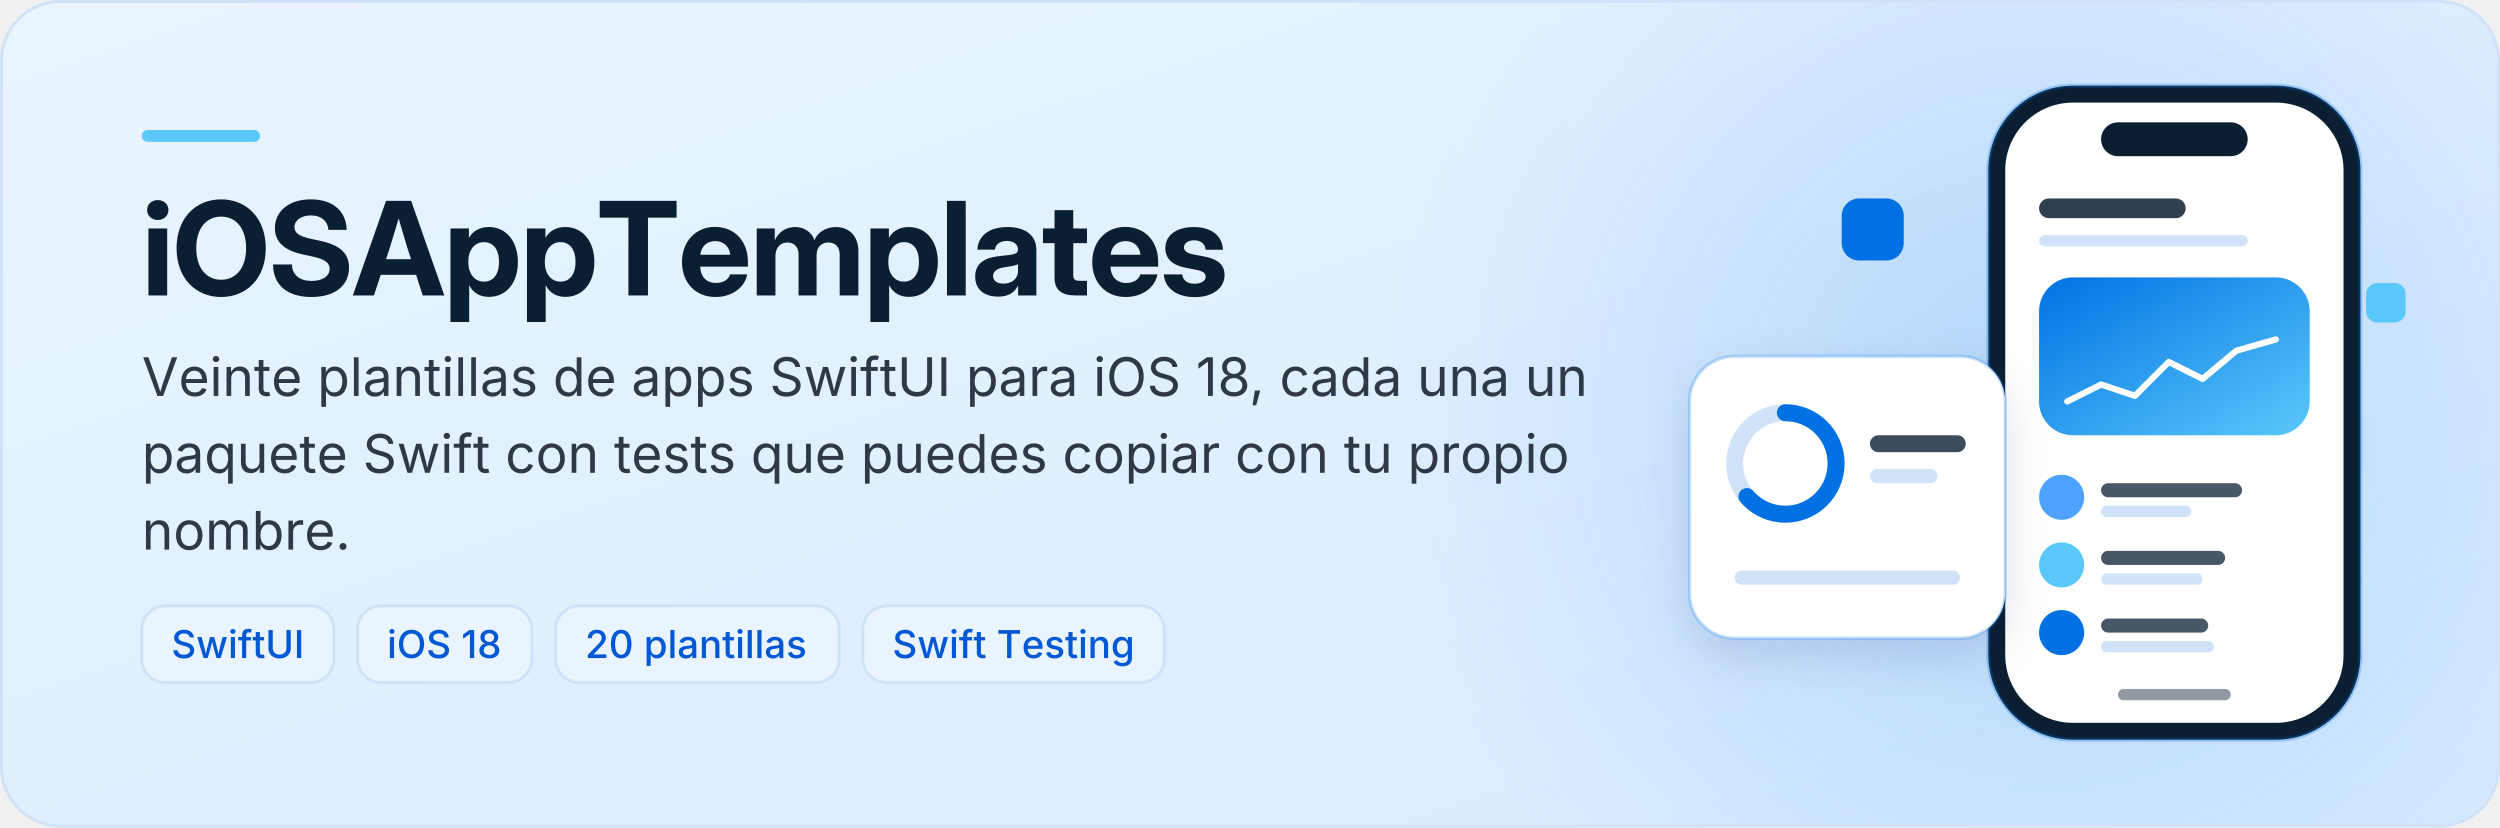
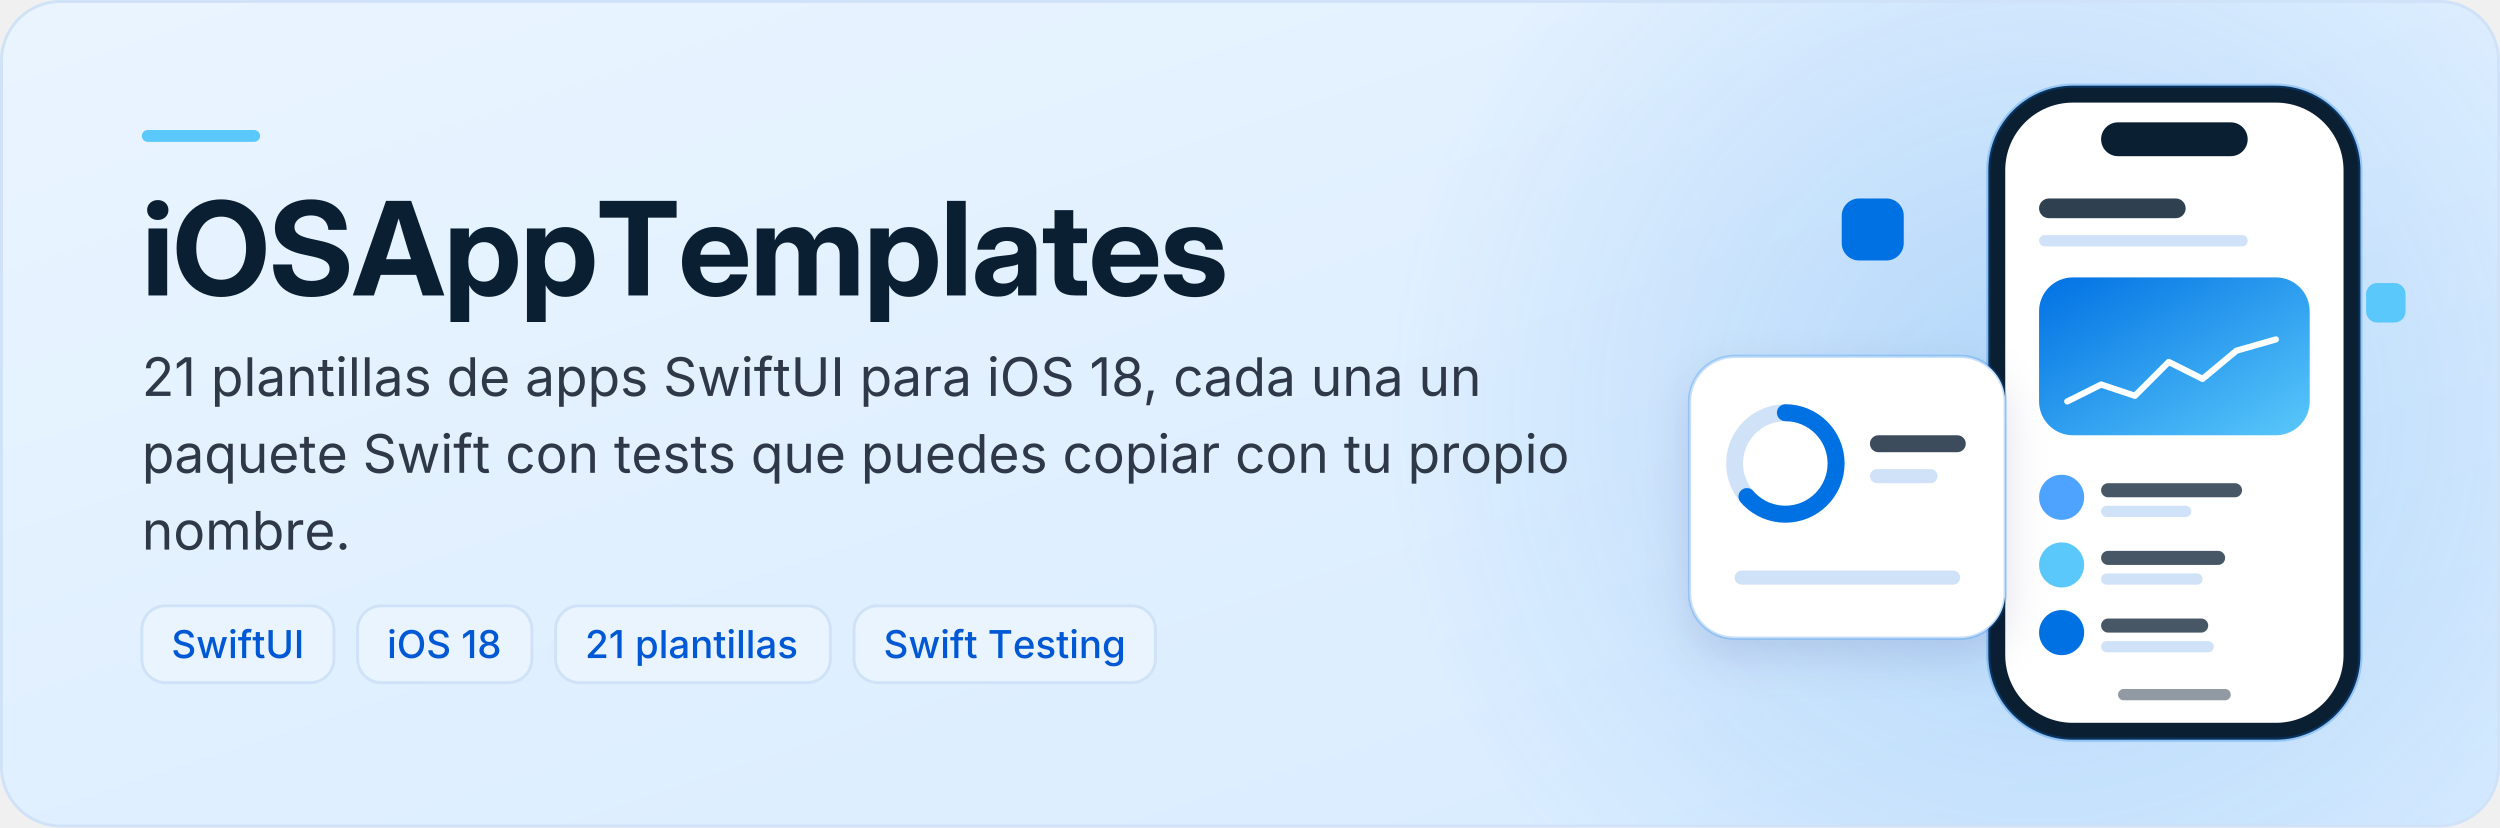
<svg xmlns="http://www.w3.org/2000/svg" width="846" height="280" viewBox="0 0 846 280" role="img" aria-labelledby="t">
  <style>.c{display:none}@media (max-width:500px){.w{display:none}.c{display:inline}}.m-float{animation:mFloat 6s ease-in-out infinite alternate}@keyframes mFloat{from{transform:translateY(0)}to{transform:translateY(-6px)}}.m-float-b{animation:mFloatB 7s ease-in-out infinite alternate}@keyframes mFloatB{from{transform:translateY(0)}to{transform:translateY(5px)}}.m-bob{animation:mBob 5s ease-in-out infinite alternate}@keyframes mBob{from{transform:translateY(0)}to{transform:translateY(-8px)}}.m-bar{transform-box:fill-box;transform-origin:center bottom;animation:mBar 4.2s ease-in-out infinite alternate}@keyframes mBar{from{transform:scaleY(.55)}to{transform:scaleY(1)}}.m-knob{animation:mKnob 6s ease-in-out infinite}@keyframes mKnob{0%,45%{transform:translateX(0)}55%,95%{transform:translateX(12px)}100%{transform:translateX(0)}}.m-slide{animation:mSlide 8s ease-in-out infinite alternate}@keyframes mSlide{from{transform:translateX(0)}to{transform:translateX(56px)}}.m-ring{stroke-dasharray:100;stroke-dashoffset:28;animation:mRing 7s ease-in-out infinite}@keyframes mRing{0%{stroke-dashoffset:100}45%,100%{stroke-dashoffset:28}}.m-caret{animation:mCaret 1.2s steps(1) infinite}@keyframes mCaret{50%{opacity:0}}.m-island{transform-box:fill-box;transform-origin:center;animation:mIsland 9s ease-in-out infinite}@keyframes mIsland{0%,20%{transform:scaleX(.42)}30%,70%{transform:scaleX(1)}80%,100%{transform:scaleX(.42)}}@media (prefers-reduced-motion: reduce){*{animation:none!important}}</style>
  <defs>
    <linearGradient id="bg" x1="0" y1="0" x2="1" y2="1">
      <stop offset="0" stop-color="#EAF4FF" />
      <stop offset="1" stop-color="#D6EBFF" />
    </linearGradient>
    <radialGradient id="glow">
      <stop offset="0" stop-color="#0071E3" stop-opacity="0.2" />
      <stop offset="1" stop-color="#0071E3" stop-opacity="0" />
    </radialGradient>
    <linearGradient id="mButton" x1="0" y1="0" x2="1" y2="1">
      <stop offset="0" stop-color="#0071E3" />
      <stop offset="1" stop-color="#5AC8FA" />
    </linearGradient>
    <filter id="mShadow" x="-20%" y="-20%" width="140%" height="150%">
      <feDropShadow dx="0" dy="6" stdDeviation="8" flood-color="#00285C" flood-opacity="0.12" />
    </filter>
    <clipPath id="frame">
      <rect x="0.5" y="0.5" width="845" height="279" rx="20" />
    </clipPath>
    <path id="bd689" d="M104 0L399 0L399-1056L104-1056ZM251-1189C348-1189 419-1256 419-1346C419-1436 348-1503 251-1503C154-1503 83-1436 83-1346C83-1256 154-1189 251-1189Z" />
    <path id="bd321" d="M765 24C1166 24 1468-270 1468-744C1468-1219 1166-1514 765-1514C364-1514 63-1219 63-744C63-272 364 24 765 24ZM765-248C535-248 373-428 373-744C373-1062 535-1242 765-1242C995-1242 1158-1062 1158-744C1158-428 995-248 765-248Z" />
    <path id="bd397" d="M675 24C1042 24 1266-153 1266-440C1266-664 1125-795 807-862L664-893C481-933 407-984 407-1076C407-1185 514-1261 666-1261C826-1261 931-1174 942-1033L1230-1033C1221-1333 1008-1514 665-1514C326-1514 99-1332 99-1061C99-848 242-711 537-647L694-613C883-572 961-516 961-420C961-304 848-229 677-229C486-229 371-325 367-489L70-489C70-165 293 24 675 24Z" />
    <path id="bd2" d="M9 0L341 0L449-325L1006-325L1110 0L1451 0L928-1490L532-1490ZM532-571L583-725C631-877 677-1029 731-1214C784-1029 830-877 876-725L926-571Z" />
    <path id="bd843" d="M104 418L399 418L399-158L402-158C463-39 570 22 709 22C985 22 1166-198 1166-529C1166-853 981-1078 711-1078C574-1078 463-1023 398-913L395-913L395-1056L104-1056ZM633-218C484-218 385-340 385-529C385-717 484-840 633-840C776-840 869-727 869-529C869-331 776-218 633-218Z" />
    <path id="bd411" d="M45-1226L497-1226L497 0L805 0L805-1226L1256-1226L1256-1490L45-1490Z" />
    <path id="bd614" d="M586 24C842 24 1046-122 1085-332L816-332C789-250 710-197 595-197C440-197 350-298 345-454L1096-454L1096-533C1096-855 887-1080 576-1080C273-1080 58-849 58-527C58-206 266 24 586 24ZM347-642C363-774 450-856 582-856C715-856 803-774 818-642Z" />
    <path id="bd766" d="M104 0L399 0L399-623C399-759 483-835 588-835C691-835 763-764 763-654L763 0L1047 0L1047-636C1047-754 1118-835 1232-835C1333-835 1411-773 1411-646L1411 0L1705 0L1705-700C1705-942 1554-1078 1351-1078C1198-1078 1068-1001 1013-872C969-1001 850-1078 708-1078C574-1078 451-1009 388-866L388-1056L104-1056Z" />
    <path id="bd736" d="M399-1490L104-1490L104 0L399 0Z" />
    <path id="bd507" d="M427 18C589 18 680-46 736-149L740-149L740 0L1028 0L1028-716C1028-942 862-1078 573-1078C283-1078 111-940 98-722L375-722C382-803 454-859 564-859C672-859 737-805 737-727L737-720C737-652 669-643 476-624C256-604 64-536 64-298C64-87 216 18 427 18ZM509-187C410-187 346-231 346-306C346-390 426-429 527-444C622-459 705-473 739-492L739-386C739-272 651-187 509-187Z" />
    <path id="bd889" d="M711-1056L495-1056L495-1344L200-1344L200-1056L18-1056L18-825L200-825L200-280C200-88 307 0 539 0L711 0L711-231L598-231C518-231 495-254 495-326L495-825L711-825Z" />
    <path id="bd871" d="M543 26C819 26 1011-112 1011-323C1011-478 913-570 700-612L500-651C419-668 372-703 372-757C372-820 433-869 534-869C638-869 710-806 712-721L985-721C979-941 799-1078 526-1078C251-1078 78-946 78-746C78-582 187-478 392-438L577-402C663-385 714-352 714-296C714-231 647-185 538-185C423-185 355-240 344-332L54-332C72-105 269 26 543 26Z" />
-     <path id="br456" d="M600 0L819 0L1361-1490L1159-1490L852-606C820-514 773-372 710-154C648-367 600-514 567-606L252-1490L52-1490Z" />
-     <path id="br614" d="M628 24C857 24 1024-91 1076-260L902-308C860-194 761-136 629-136C431-136 295-264 286-498L1094-498L1094-573C1094-986 844-1132 607-1132C302-1132 104-893 104-550C104-206 304 24 628 24ZM287-650C298-821 415-972 607-972C791-972 894-840 911-650Z" />
-     <path id="br689" d="M158 0L338 0L338-1118L158-1118ZM249-1301C318-1301 375-1354 375-1420C375-1486 318-1539 249-1539C181-1539 124-1486 124-1420C124-1354 181-1301 249-1301Z" />
-     <path id="br773" d="M338-670C338-861 459-970 620-970C776-970 872-867 872-695L872 0L1052 0L1052-710C1052-993 900-1132 674-1132C524-1132 404-1069 332-911L331-1118L158-1118L158 0L338 0Z" />
-     <path id="br889" d="M598-1118L368-1118L368-1384L188-1384L188-1118L20-1118L20-964L188-964L188-276C188-93 302 14 495 14C541 14 592 7 629-6L592-158C562-152 523-146 500-146C405-146 368-190 368-290L368-964L598-964Z" />
+     <path id="br1343" d="M154 0L1103 0L1103-167L416-167L416-179L742-526C1005-806 1078-933 1078-1094C1078-1327 889-1510 623-1510C358-1510 158-1331 158-1067L340-1067C340-1235 448-1345 618-1345C777-1345 898-1248 898-1092C898-955 814-853 649-674L154-137Z" />
+     <path id="br1342" d="M653-1490L420-1490L96-1251L96-1047L456-1314L466-1314L466 0L653 0Z" />
    <path id="br843" d="M158 418L338 418L338-173L352-173C389-111 464 24 677 24C956 24 1150-200 1150-556C1150-910 955-1132 676-1132C458-1132 389-998 352-939L332-939L332-1118L158-1118ZM650-137C447-137 336-309 336-558C336-805 444-971 650-971C862-971 967-790 967-558C967-323 859-137 650-137Z" />
    <path id="br736" d="M338-1490L158-1490L158 0L338 0Z" />
    <path id="br507" d="M471 26C660 26 765-73 803-152L815-152L815 0L992 0L992-737C992-1086 723-1132 573-1132C400-1132 208-1070 122-867L295-810C330-888 417-974 578-974C733-974 812-894 812-755L812-749C812-666 724-672 525-647C318-621 90-574 90-318C90-98 259 26 471 26ZM502-133C368-133 271-193 271-309C271-436 386-478 517-495C586-504 782-524 812-559L812-404C812-267 701-133 502-133Z" />
+     <path id="br773" d="M338-670C338-861 459-970 620-970C776-970 872-867 872-695L872 0L1052 0L1052-710C1052-993 900-1132 674-1132C524-1132 404-1069 332-911L331-1118L158-1118L158 0L338 0Z" />
+     <path id="br889" d="M598-1118L368-1118L368-1384L188-1384L188-1118L20-1118L20-964L188-964L188-276C188-93 302 14 495 14C541 14 592 7 629-6L592-158C562-152 523-146 500-146C405-146 368-190 368-290L368-964L598-964Z" />
+     <path id="br689" d="M158 0L338 0L338-1118L158-1118ZM249-1301C318-1301 375-1354 375-1420C375-1486 318-1539 249-1539C181-1539 124-1486 124-1420C124-1354 181-1301 249-1301Z" />
    <path id="br871" d="M538 24C800 24 979-119 979-315C979-468 884-569 681-617L512-657C381-688 324-734 324-817C324-910 424-979 557-979C701-979 764-901 795-821L958-863C907-1020 786-1132 556-1132C318-1132 142-998 142-806C142-649 239-549 442-501L628-457C738-431 792-380 792-303C792-211 692-134 536-134C402-134 311-189 279-312L108-271C148-78 308 24 538 24Z" />
    <path id="br597" d="M577 24C790 24 865-111 902-173L922-173L922 0L1096 0L1096-1490L916-1490L916-939L902-939C865-998 796-1132 578-1132C299-1132 104-910 104-556C104-200 298 24 577 24ZM604-137C395-137 287-323 287-558C287-790 392-971 604-971C810-971 918-805 918-558C918-309 807-137 604-137Z" />
+     <path id="br614" d="M628 24C857 24 1024-91 1076-260L902-308C860-194 761-136 629-136C431-136 295-264 286-498L1094-498L1094-573C1094-986 844-1132 607-1132C302-1132 104-893 104-550C104-206 304 24 628 24ZM287-650C298-821 415-972 607-972C791-972 894-840 911-650Z" />
    <path id="br397" d="M657 26C1001 26 1198-162 1198-406C1198-684 936-774 776-818L627-859C518-889 343-944 343-1100C343-1240 471-1342 664-1342C841-1342 975-1259 992-1114L1178-1114C1169-1339 964-1510 670-1510C382-1510 158-1343 158-1091C158-893 298-770 538-702L718-651C877-606 1013-553 1013-409C1013-250 859-144 657-144C482-144 326-221 311-390L116-390C133-140 334 26 657 26Z" />
    <path id="br984" d="M409 0L588 0L733-506C769-631 804-771 838-913C872-770 906-634 943-506L1088 0L1267 0L1606-1118L1415-1118L1279-630C1245-508 1208-367 1171-196C1136-369 1100-511 1068-630L936-1118L744-1118L610-630C576-506 540-363 504-193C467-371 429-513 397-630L261-1118L70-1118Z" />
    <path id="br647" d="M678-1118L420-1118L420-1227C420-1335 468-1393 579-1393C629-1393 657-1382 676-1376L726-1530C699-1542 643-1560 558-1560C395-1560 240-1461 240-1267L240-1118L20-1118L20-964L240-964L240 0L420 0L420-964L678-964Z" />
    <path id="br424" d="M763 24C1114 24 1344-200 1344-507L1344-1490L1154-1490L1154-522C1154-308 1006-152 763-152C519-152 370-308 370-522L370-1490L180-1490L180-507C180-200 410 24 763 24Z" />
    <path id="br197" d="M370-1490L180-1490L180 0L370 0Z" />
    <path id="br852" d="M158 0L338 0L338-700C338-851 456-960 617-960C665-960 714-952 725-950L725-1131C704-1132 660-1134 634-1134C501-1134 385-1059 344-946L332-946L332-1118L158-1118Z" />
    <path id="br321" d="M784 20C1166 20 1444-272 1444-744C1444-1217 1166-1510 784-1510C402-1510 122-1217 122-744C122-272 402 20 784 20ZM784-156C516-156 307-364 307-744C307-1126 516-1334 784-1334C1050-1334 1259-1127 1259-744C1259-363 1050-156 784-156Z" />
-     <path id="br1342" d="M653-1490L420-1490L96-1251L96-1047L456-1314L466-1314L466 0L653 0Z" />
    <path id="br1351" d="M633 20C933 20 1145-153 1145-396C1145-584 1016-744 854-774L854-782C995-819 1089-956 1089-1114C1089-1341 894-1510 633-1510C368-1510 176-1341 176-1114C176-956 268-819 413-782L413-774C246-744 122-584 122-396C122-153 330 20 633 20ZM633-145C432-145 309-248 309-406C309-571 445-689 633-689C817-689 955-571 955-406C955-248 830-145 633-145ZM633-848C472-848 360-949 360-1100C360-1249 468-1346 633-1346C795-1346 905-1249 905-1100C905-949 790-848 633-848Z" />
    <path id="br1501" d="M128 359L266 359L422-208L216-208Z" />
    <path id="br586" d="M613 24C832 24 1010-95 1070-294L898-343C865-222 763-137 613-137C390-137 287-332 287-552C287-775 390-971 613-971C760-971 860-889 893-774L1066-823C1005-1018 829-1132 613-1132C309-1132 104-902 104-552C104-207 309 24 613 24Z" />
    <path id="br915" d="M537 14C684 14 806-46 879-209L879 0L1053 0L1053-1118L872-1118L872-448C872-257 751-148 591-148C435-148 338-251 338-423L338-1118L158-1118L158-408C158-125 311 14 537 14Z" />
    <path id="br849" d="M1096 418L1096-1118L922-1118L922-939L902-939C865-998 796-1132 578-1132C299-1132 104-910 104-556C104-200 298 24 577 24C790 24 865-111 902-173L916-173L916 418ZM604-137C395-137 287-323 287-558C287-790 392-971 604-971C810-971 918-805 918-558C918-309 807-137 604-137Z" />
    <path id="br790" d="M613 24C918 24 1124-207 1124-552C1124-902 918-1132 613-1132C309-1132 104-902 104-552C104-207 309 24 613 24ZM613-137C390-137 287-332 287-552C287-775 390-971 613-971C839-971 942-774 942-552C942-332 839-137 613-137Z" />
    <path id="br766" d="M158 0L338 0L338-704C338-882 457-974 588-974C714-974 807-891 807-767L807 0L987 0L987-730C987-871 1079-974 1230-974C1350-974 1456-910 1456-749L1456 0L1636 0L1636-754C1636-1013 1478-1138 1284-1138C1122-1138 985-1051 932-910C892-1048 794-1138 647-1138C515-1138 389-1064 334-913L333-1118L158-1118Z" />
    <path id="br578" d="M677 24C956 24 1150-200 1150-556C1150-910 955-1132 676-1132C458-1132 389-998 352-939L338-939L338-1490L158-1490L158 0L332 0L332-173L352-173C389-111 464 24 677 24ZM650-137C447-137 336-309 336-558C336-805 444-971 650-971C862-971 967-790 967-558C967-323 859-137 650-137Z" />
    <path id="br1502" d="M295 13C370 13 430-47 430-122C430-197 370-257 295-257C220-257 160-197 160-122C160-47 220 13 295 13Z" />
    <path id="bm397" d="M665 25C1015 25 1217-159 1217-412C1217-681 978-783 788-832L643-870C529-900 375-953 375-1094C375-1220 489-1312 670-1312C839-1312 960-1234 975-1098L1197-1098C1190-1335 981-1510 675-1510C375-1510 147-1339 147-1081C147-877 291-752 535-687L709-639C869-596 992-545 992-415C992-271 853-175 664-175C492-175 348-251 335-414L106-414C120-142 330 25 665 25Z" />
    <path id="bm984" d="M393 0L614 0L752-481C785-596 817-733 849-867C880-733 911-598 945-481L1083 0L1304 0L1641-1118L1407-1118L1284-655C1252-531 1217-390 1183-221C1149-391 1113-533 1082-655L960-1118L740-1118L617-655C584-530 548-387 514-219C480-393 443-535 412-655L289-1118L57-1118Z" />
    <path id="bm689" d="M148 0L368 0L368-1118L148-1118ZM259-1289C335-1289 398-1347 398-1419C398-1492 335-1550 259-1550C183-1550 120-1492 120-1419C120-1347 183-1289 259-1289Z" />
    <path id="bm647" d="M702-1118L452-1118L452-1216C452-1314 495-1368 600-1368C646-1368 677-1358 698-1352L749-1530C719-1541 653-1560 565-1560C388-1560 232-1455 232-1246L232-1118L20-1118L20-939L232-939L232 0L452 0L452-939L702-939Z" />
    <path id="bm889" d="M626-1118L403-1118L403-1384L183-1384L183-1118L20-1118L20-939L183-939L183-284C183-94 300 15 503 15C554 15 610 8 657-8L618-184C591-178 548-172 525-172C438-172 403-212 403-302L403-939L626-939Z" />
    <path id="bm424" d="M759 23C1115 23 1351-199 1351-512L1351-1490L1122-1490L1122-531C1122-330 983-184 759-184C534-184 393-330 393-531L393-1490L165-1490L165-512C165-199 400 23 759 23Z" />
    <path id="bm197" d="M393-1490L165-1490L165 0L393 0Z" />
    <path id="bm321" d="M786 20C1172 20 1457-268 1457-744C1457-1222 1172-1510 786-1510C399-1510 113-1222 113-744C113-268 399 20 786 20ZM786-188C530-188 339-384 339-744C339-1105 530-1302 786-1302C1040-1302 1231-1106 1231-744C1231-384 1040-188 786-188Z" />
    <path id="bm1342" d="M685-1490L421-1490L95-1254L95-1025L449-1283L459-1283L459 0L685 0Z" />
    <path id="bm1351" d="M644 20C955 20 1177-155 1177-397C1177-585 1043-743 876-773L876-781C1021-817 1121-953 1121-1113C1121-1340 917-1510 644-1510C368-1510 167-1341 167-1113C167-953 264-817 414-781L414-773C242-743 113-585 113-397C113-155 331 20 644 20ZM644-165C459-165 343-264 343-412C343-566 469-676 644-676C816-676 944-566 944-412C944-264 826-165 644-165ZM644-857C494-857 389-952 389-1092C389-1232 491-1323 644-1323C795-1323 899-1231 899-1092C899-952 791-857 644-857Z" />
    <path id="bm1343" d="M144 0L1128 0L1128-195L460-195L460-207L752-512C1029-792 1105-923 1105-1086C1105-1327 909-1510 626-1510C347-1510 142-1328 142-1056L361-1056C361-1216 463-1319 622-1319C773-1319 886-1227 886-1078C886-947 805-851 650-688L144-165Z" />
-     <path id="bm1341" d="M661 20C1009 20 1209-260 1209-744C1209-1227 1006-1510 661-1510C316-1510 113-1227 113-744C113-259 314 20 661 20ZM661-175C454-175 338-383 338-744C338-1106 454-1316 661-1316C867-1316 983-1107 983-744C983-383 867-175 661-175Z" />
    <path id="bm843" d="M148 418L368 418L368-175L380-175C419-104 500 22 703 22C975 22 1170-195 1170-556C1170-920 971-1132 703-1132C494-1132 419-1005 380-936L362-936L362-1118L148-1118ZM654-165C468-165 364-325 364-558C364-790 465-945 654-945C848-945 945-778 945-558C945-336 845-165 654-165Z" />
    <path id="bm736" d="M368-1490L148-1490L148 0L368 0Z" />
    <path id="bm507" d="M461 25C642 25 748-66 791-153L802-153L802 0L1015 0L1015-742C1015-1065 758-1132 578-1132C379-1132 191-1054 115-854L322-800C353-876 435-953 581-953C721-953 795-881 795-757L795-751C795-672 710-673 513-650C302-626 83-570 83-316C83-96 248 25 461 25ZM510-152C387-152 299-207 299-313C299-428 401-470 525-487C593-496 763-514 796-546L796-403C796-272 689-152 510-152Z" />
    <path id="bm773" d="M368-662C368-839 478-940 628-940C774-940 864-844 864-683L864 0L1084 0L1084-710C1084-986 932-1132 704-1132C546-1132 429-1061 359-903L358-1118L148-1118L148 0L368 0Z" />
    <path id="bm871" d="M549 23C822 23 1010-121 1010-325C1010-480 912-580 705-627L525-667C402-695 352-739 352-813C352-897 444-958 565-958C697-958 760-888 789-810L986-853C938-1019 805-1132 563-1132C310-1132 130-999 130-799C130-639 230-537 438-490L626-447C732-423 783-377 783-306C783-223 693-155 551-155C421-155 336-209 305-326L98-283C138-85 306 23 549 23Z" />
    <path id="bm411" d="M90-1294L555-1294L555 0L784 0L784-1294L1247-1294L1247-1490L90-1490Z" />
    <path id="bm614" d="M630 23C869 23 1040-94 1093-268L886-317C847-213 755-159 632-159C449-159 325-276 317-492L1110-492L1110-570C1110-973 866-1132 611-1132C298-1132 96-895 96-551C96-204 300 23 630 23ZM318-656C330-817 436-950 612-950C781-950 876-832 892-656Z" />
    <path id="bm658" d="M616 442C902 442 1121 310 1121 16L1121-1118L906-1118L906-936L890-936C851-1006 772-1132 566-1132C297-1132 96-920 96-563C96-206 300-17 563-17C767-17 844-130 883-203L902-203L902 15C902 187 785 265 615 265C435 265 365 176 325 112L141 199C204 334 357 442 616 442ZM614-200C422-200 321-348 321-566C321-779 419-945 614-945C803-945 903-790 903-566C903-337 800-200 614-200Z" />
-     <path id="bm456" d="M590 0L869 0L1401-1490L1154-1490L872-661C835-548 789-395 731-183C672-391 625-548 587-661L297-1490L51-1490Z" />
    <path id="bm597" d="M564 22C766 22 847-104 886-175L904-175L904 0L1118 0L1118-1490L898-1490L898-936L886-936C848-1005 772-1132 564-1132C295-1132 96-920 96-556C96-195 292 22 564 22ZM612-165C421-165 321-336 321-558C321-778 418-945 612-945C801-945 902-790 902-558C902-325 799-165 612-165Z" />
    <path id="bm852" d="M148 0L368 0L368-679C368-826 480-930 634-930C680-930 733-922 749-918L749-1128C726-1131 684-1134 656-1134C525-1134 414-1060 373-938L361-938L361-1118L148-1118Z" />
    <path id="bm1501" d="M125 371L285 371L450-214L213-214Z" />
    <path id="bm586" d="M618 23C853 23 1035-104 1089-315L881-365C851-244 758-163 619-163C417-163 320-340 320-553C320-769 417-946 619-946C756-946 847-867 877-752L1086-802C1031-1009 850-1132 618-1132C303-1132 96-901 96-553C96-208 303 23 618 23Z" />
    <path id="bm915" d="M529 14C683 14 803-55 873-217L874 0L1085 0L1085-1118L864-1118L864-456C864-279 753-178 604-178C458-178 368-274 368-435L368-1118L148-1118L148-408C148-132 301 14 529 14Z" />
    <path id="bm849" d="M1118 418L1118-1118L904-1118L904-936L886-936C848-1005 772-1132 564-1132C295-1132 96-920 96-556C96-195 292 22 564 22C766 22 847-104 886-175L898-175L898 418ZM612-165C421-165 321-336 321-558C321-778 418-945 612-945C801-945 902-790 902-558C902-325 799-165 612-165Z" />
    <path id="bm790" d="M618 23C933 23 1141-208 1141-553C1141-901 933-1132 618-1132C303-1132 96-901 96-553C96-208 303 23 618 23ZM618-163C416-163 320-341 320-553C320-768 416-946 618-946C822-946 918-767 918-553C918-341 822-163 618-163Z" />
    <path id="bm766" d="M148 0L368 0L368-695C368-858 474-944 597-944C715-944 801-865 801-746L801 0L1018 0L1018-716C1018-849 1102-944 1241-944C1355-944 1451-881 1451-732L1451 0L1671 0L1671-754C1671-1008 1515-1137 1317-1137C1158-1137 1020-1053 963-902C919-1050 823-1137 677-1137C544-1137 419-1064 362-909L357-1118L148-1118Z" />
    <path id="bm578" d="M703 22C975 22 1170-195 1170-556C1170-920 971-1132 703-1132C494-1132 419-1005 380-936L368-936L368-1490L148-1490L148 0L362 0L362-175L380-175C419-104 500 22 703 22ZM654-165C468-165 364-325 364-558C364-790 465-945 654-945C848-945 945-778 945-558C945-336 845-165 654-165Z" />
    <path id="bm1502" d="M311 15C393 15 458-50 458-132C458-215 393-280 311-280C228-280 163-215 163-132C163-50 228 15 311 15Z" />
  </defs>
  <g clip-path="url(#frame)">
    <rect width="846" height="280" fill="url(#bg)" />
    <circle class="w" cx="690" cy="140" r="220" fill="url(#glow)" />
    <g class="w">
      <g transform="translate(566 29) scale(0.954)">
        <g class="m-float">
          <rect x="112" y="0" width="132" height="232" rx="30" fill="#0B1F33" stroke="rgba(0,113,227,0.25)" stroke-width="1.5" />
          <rect x="118" y="6" width="120" height="220" rx="24" fill="#FFFFFF" />
          <rect class="m-island" x="152" y="13" width="52" height="12" rx="6" fill="#0B1F33" />
          <g>
            <rect x="130" y="40" width="52" height="7" rx="3.5" fill="#0B1F33" opacity=".85" />
            <rect x="130" y="53" width="74" height="4" rx="2" fill="#D0E2F7" />
            <rect x="130" y="68" width="96" height="56" rx="12" fill="url(#mButton)" />
            <path d="M140 112 l12 -6 l12 4 l12 -12 l12 6 l12 -10 l14 -4" fill="none" stroke="#fff" stroke-width="2.2" stroke-linecap="round" stroke-linejoin="round" />
            <circle cx="138" cy="146" r="8" fill="#4DA3FF" />
            <rect x="152" y="141" width="50" height="5" rx="2.5" fill="#0B1F33" opacity=".75" />
            <rect x="152" y="149" width="32" height="4" rx="2" fill="#D0E2F7" />
            <circle cx="138" cy="170" r="8" fill="#5AC8FA" />
            <rect x="152" y="165" width="44" height="5" rx="2.5" fill="#0B1F33" opacity=".75" />
            <rect x="152" y="173" width="36" height="4" rx="2" fill="#D0E2F7" />
            <circle cx="138" cy="194" r="8" fill="#0071E3" />
            <rect x="152" y="189" width="38" height="5" rx="2.5" fill="#0B1F33" opacity=".75" />
            <rect x="152" y="197" width="40" height="4" rx="2" fill="#D0E2F7" />
            <rect x="158" y="214" width="40" height="4" rx="2" fill="#0B1F33" opacity=".45" />
          </g>
        </g>
        <g class="m-float-b">
          <rect x="6" y="96" width="112" height="100" rx="16" fill="#FFFFFF" stroke="rgba(0,113,227,0.22)" stroke-width="1.2" filter="url(#mShadow)" />
          <circle cx="40" cy="134" r="18" fill="none" stroke="#D0E2F7" stroke-width="6" />
          <circle class="m-ring" cx="40" cy="134" r="18" fill="none" stroke="#0071E3" stroke-width="6" stroke-linecap="round" pathLength="100" transform="rotate(-90 40 134)" />
          <rect x="70" y="124" width="34" height="6" rx="3" fill="#0B1F33" opacity=".8" />
          <rect x="70" y="136" width="24" height="5" rx="2.5" fill="#D0E2F7" />
          <rect x="22" y="172" width="80" height="5" rx="2.5" fill="#D0E2F7" />
        </g>
        <rect class="m-bob" style="animation-delay:-0s" x="60" y="40" width="22" height="22" rx="6.16" fill="#0071E3" />
        <rect class="m-bob" style="animation-delay:-1.6s" x="246" y="70" width="14" height="14" rx="3.92" fill="#5AC8FA" />
      </g>
      <rect x="48" y="44" width="40" height="4" rx="2" fill="#5AC8FA" />
      <g fill="#0B1F33" transform="translate(48 99.99) scale(0.021484)">
        <use href="#bd689" x="0" />
        <use href="#bd321" x="484" />
        <use href="#bd397" x="1997" />
        <use href="#bd2" x="3314" />
        <use href="#bd843" x="4757" />
        <use href="#bd843" x="5962" />
        <use href="#bd411" x="7167" />
        <use href="#bd614" x="8450" />
        <use href="#bd766" x="9581" />
        <use href="#bd843" x="11372" />
        <use href="#bd736" x="12578" />
        <use href="#bd507" x="13062" />
        <use href="#bd889" x="14176" />
        <use href="#bd614" x="14912" />
        <use href="#bd871" x="16043" />
      </g>
      <g fill="#2E3846" transform="translate(48 133.99) scale(0.008789)">
-         <use href="#br456" x="0" />
-         <use href="#br614" x="1413" />
-         <use href="#br689" x="2607" />
-         <use href="#br773" x="3103" />
-         <use href="#br889" x="4313" />
-         <use href="#br614" x="4983" />
-         <use href="#br843" x="6753" />
-         <use href="#br736" x="8007" />
-         <use href="#br507" x="8503" />
-         <use href="#br773" x="9653" />
-         <use href="#br889" x="10863" />
-         <use href="#br689" x="11533" />
-         <use href="#br736" x="12029" />
-         <use href="#br736" x="12525" />
-         <use href="#br507" x="13021" />
-         <use href="#br871" x="14171" />
-         <use href="#br597" x="15828" />
-         <use href="#br614" x="17082" />
-         <use href="#br507" x="18852" />
-         <use href="#br843" x="20002" />
-         <use href="#br843" x="21256" />
-         <use href="#br871" x="22510" />
-         <use href="#br397" x="24167" />
-         <use href="#br984" x="25481" />
-         <use href="#br689" x="27157" />
-         <use href="#br647" x="27653" />
-         <use href="#br889" x="28411" />
-         <use href="#br424" x="29081" />
-         <use href="#br197" x="30605" />
-         <use href="#br843" x="31731" />
-         <use href="#br507" x="32985" />
-         <use href="#br852" x="34135" />
-         <use href="#br507" x="34906" />
-         <use href="#br689" x="36632" />
-         <use href="#br321" x="37128" />
-         <use href="#br397" x="38694" />
-         <use href="#br1342" x="40584" />
-         <use href="#br1351" x="41417" />
-         <use href="#br1501" x="42638" />
-         <use href="#br586" x="43804" />
-         <use href="#br507" x="44974" />
-         <use href="#br597" x="46124" />
-         <use href="#br507" x="47378" />
-         <use href="#br915" x="49104" />
-         <use href="#br773" x="50315" />
-         <use href="#br507" x="51525" />
-         <use href="#br915" x="53251" />
-         <use href="#br773" x="54462" />
+         <use href="#br1343" x="0" />
+         <use href="#br1342" x="1249" />
+         <use href="#br843" x="2658" />
+         <use href="#br736" x="3912" />
+         <use href="#br507" x="4408" />
+         <use href="#br773" x="5558" />
+         <use href="#br889" x="6768" />
+         <use href="#br689" x="7438" />
+         <use href="#br736" x="7934" />
+         <use href="#br736" x="8430" />
+         <use href="#br507" x="8926" />
+         <use href="#br871" x="10076" />
+         <use href="#br597" x="11733" />
+         <use href="#br614" x="12987" />
+         <use href="#br507" x="14757" />
+         <use href="#br843" x="15907" />
+         <use href="#br843" x="17161" />
+         <use href="#br871" x="18415" />
+         <use href="#br397" x="20072" />
+         <use href="#br984" x="21386" />
+         <use href="#br689" x="23062" />
+         <use href="#br647" x="23558" />
+         <use href="#br889" x="24316" />
+         <use href="#br424" x="24986" />
+         <use href="#br197" x="26510" />
+         <use href="#br843" x="27636" />
+         <use href="#br507" x="28890" />
+         <use href="#br852" x="30040" />
+         <use href="#br507" x="30811" />
+         <use href="#br689" x="32537" />
+         <use href="#br321" x="33033" />
+         <use href="#br397" x="34599" />
+         <use href="#br1342" x="36489" />
+         <use href="#br1351" x="37322" />
+         <use href="#br1501" x="38543" />
+         <use href="#br586" x="39709" />
+         <use href="#br507" x="40879" />
+         <use href="#br597" x="42029" />
+         <use href="#br507" x="43283" />
+         <use href="#br915" x="45009" />
+         <use href="#br773" x="46220" />
+         <use href="#br507" x="47430" />
+         <use href="#br915" x="49156" />
+         <use href="#br773" x="50367" />
      </g>
      <g fill="#2E3846" transform="translate(48 159.99) scale(0.008789)">
        <use href="#br843" x="0" />
        <use href="#br507" x="1254" />
        <use href="#br849" x="2404" />
        <use href="#br915" x="3658" />
        <use href="#br614" x="4869" />
        <use href="#br889" x="6063" />
        <use href="#br614" x="6733" />
        <use href="#br397" x="8503" />
        <use href="#br984" x="9817" />
        <use href="#br689" x="11493" />
        <use href="#br647" x="11989" />
        <use href="#br889" x="12747" />
        <use href="#br586" x="13993" />
        <use href="#br790" x="15163" />
        <use href="#br773" x="16391" />
        <use href="#br889" x="18177" />
        <use href="#br614" x="18847" />
        <use href="#br871" x="20041" />
        <use href="#br889" x="21122" />
        <use href="#br871" x="21792" />
        <use href="#br849" x="23449" />
        <use href="#br915" x="24703" />
        <use href="#br614" x="25914" />
        <use href="#br843" x="27684" />
        <use href="#br915" x="28938" />
        <use href="#br614" x="30149" />
        <use href="#br597" x="31343" />
        <use href="#br614" x="32597" />
        <use href="#br871" x="33791" />
        <use href="#br586" x="35448" />
        <use href="#br790" x="36618" />
        <use href="#br843" x="37846" />
        <use href="#br689" x="39100" />
        <use href="#br507" x="39596" />
        <use href="#br852" x="40746" />
        <use href="#br586" x="42093" />
        <use href="#br790" x="43263" />
        <use href="#br773" x="44491" />
        <use href="#br889" x="46277" />
        <use href="#br915" x="46947" />
        <use href="#br843" x="48734" />
        <use href="#br852" x="49988" />
        <use href="#br790" x="50759" />
        <use href="#br843" x="51987" />
        <use href="#br689" x="53241" />
        <use href="#br790" x="53737" />
      </g>
      <g fill="#2E3846" transform="translate(48 185.99) scale(0.008789)">
        <use href="#br773" x="0" />
        <use href="#br790" x="1210" />
        <use href="#br766" x="2438" />
        <use href="#br578" x="4232" />
        <use href="#br852" x="5486" />
        <use href="#br614" x="6257" />
        <use href="#br1502" x="7451" />
      </g>
      <rect x="48" y="205" width="65" height="26" rx="8" fill="#EAF4FF" stroke="#D0E2F7" />
      <g fill="#0058D4" transform="translate(58 222.68) scale(0.006348)">
        <use href="#bm397" x="0" />
        <use href="#bm984" x="1323" />
        <use href="#bm689" x="3021" />
        <use href="#bm647" x="3537" />
        <use href="#bm889" x="4314" />
        <use href="#bm424" x="5011" />
        <use href="#bm197" x="6527" />
      </g>
      <rect x="121" y="205" width="59" height="26" rx="8" fill="#EAF4FF" stroke="#D0E2F7" />
      <g fill="#0058D4" transform="translate(131 222.68) scale(0.006348)">
        <use href="#bm689" x="0" />
        <use href="#bm321" x="516" />
        <use href="#bm397" x="2086" />
        <use href="#bm1342" x="3955" />
        <use href="#bm1351" x="4805" />
      </g>
-       <rect x="188" y="205" width="96" height="26" rx="8" fill="#EAF4FF" stroke="#D0E2F7" />
+       <rect x="188" y="205" width="93" height="26" rx="8" fill="#EAF4FF" stroke="#D0E2F7" />
      <g fill="#0058D4" transform="translate(198 222.68) scale(0.006348)">
        <use href="#bm1343" x="0" />
-         <use href="#bm1341" x="1262" />
-         <use href="#bm843" x="3130" />
-         <use href="#bm736" x="4396" />
-         <use href="#bm507" x="4912" />
-         <use href="#bm773" x="6075" />
-         <use href="#bm889" x="7307" />
-         <use href="#bm689" x="8004" />
-         <use href="#bm736" x="8520" />
-         <use href="#bm736" x="9036" />
-         <use href="#bm507" x="9552" />
-         <use href="#bm871" x="10715" />
-       </g>
-       <rect x="292" y="205" width="102" height="26" rx="8" fill="#EAF4FF" stroke="#D0E2F7" />
-       <g fill="#0058D4" transform="translate(302 222.68) scale(0.006348)">
+         <use href="#bm1342" x="1262" />
+         <use href="#bm843" x="2658" />
+         <use href="#bm736" x="3924" />
+         <use href="#bm507" x="4440" />
+         <use href="#bm773" x="5603" />
+         <use href="#bm889" x="6835" />
+         <use href="#bm689" x="7532" />
+         <use href="#bm736" x="8048" />
+         <use href="#bm736" x="8564" />
+         <use href="#bm507" x="9080" />
+         <use href="#bm871" x="10243" />
+       </g>
+       <rect x="289" y="205" width="102" height="26" rx="8" fill="#EAF4FF" stroke="#D0E2F7" />
+       <g fill="#0058D4" transform="translate(299 222.68) scale(0.006348)">
        <use href="#bm397" x="0" />
        <use href="#bm984" x="1323" />
        <use href="#bm689" x="3021" />
        <use href="#bm647" x="3537" />
        <use href="#bm889" x="4314" />
        <use href="#bm411" x="5557" />
        <use href="#bm614" x="6894" />
        <use href="#bm871" x="8097" />
        <use href="#bm889" x="9200" />
        <use href="#bm689" x="9897" />
        <use href="#bm773" x="10413" />
        <use href="#bm658" x="11645" />
      </g>
    </g>
    <circle class="c" cx="786" cy="140" r="260" fill="url(#glow)" />
    <g class="c">
      <rect x="48" y="33" width="40" height="4" rx="2" fill="#5AC8FA" />
      <g fill="#0B1F33" transform="translate(48 103.53) scale(0.03125)">
        <use href="#bd689" x="0" />
        <use href="#bd321" x="484" />
        <use href="#bd397" x="1996" />
        <use href="#bd2" x="3312" />
        <use href="#bd843" x="4754" />
        <use href="#bd843" x="5959" />
        <use href="#bd411" x="7164" />
        <use href="#bd614" x="8446" />
        <use href="#bd766" x="9576" />
        <use href="#bd843" x="11367" />
        <use href="#bd736" x="12572" />
        <use href="#bd507" x="13056" />
        <use href="#bd889" x="14169" />
        <use href="#bd614" x="14904" />
        <use href="#bd871" x="16035" />
      </g>
      <g fill="#2E3846" transform="translate(48 155.53) scale(0.017578)">
-         <use href="#bm456" x="0" />
-         <use href="#bm614" x="1452" />
-         <use href="#bm689" x="2655" />
-         <use href="#bm773" x="3171" />
-         <use href="#bm889" x="4403" />
-         <use href="#bm614" x="5100" />
-         <use href="#bm843" x="6849" />
-         <use href="#bm736" x="8115" />
-         <use href="#bm507" x="8631" />
-         <use href="#bm773" x="9794" />
-         <use href="#bm889" x="11026" />
-         <use href="#bm689" x="11723" />
-         <use href="#bm736" x="12239" />
-         <use href="#bm736" x="12755" />
-         <use href="#bm507" x="13271" />
-         <use href="#bm871" x="14434" />
-         <use href="#bm597" x="16083" />
-         <use href="#bm614" x="17349" />
-         <use href="#bm507" x="19098" />
-         <use href="#bm843" x="20261" />
-         <use href="#bm843" x="21527" />
-         <use href="#bm871" x="22793" />
-         <use href="#bm397" x="24442" />
-         <use href="#bm984" x="25765" />
-         <use href="#bm689" x="27463" />
-         <use href="#bm647" x="27979" />
-         <use href="#bm889" x="28756" />
-         <use href="#bm424" x="29453" />
-         <use href="#bm197" x="30969" />
-         <use href="#bm843" x="32073" />
-         <use href="#bm507" x="33339" />
-         <use href="#bm852" x="34502" />
-         <use href="#bm507" x="35294" />
-         <use href="#bm689" x="37003" />
-         <use href="#bm321" x="37519" />
-         <use href="#bm397" x="39089" />
+         <use href="#bm1343" x="0" />
+         <use href="#bm1342" x="1262" />
+         <use href="#bm843" x="2658" />
+         <use href="#bm736" x="3924" />
+         <use href="#bm507" x="4440" />
+         <use href="#bm773" x="5603" />
+         <use href="#bm889" x="6835" />
+         <use href="#bm689" x="7532" />
+         <use href="#bm736" x="8048" />
+         <use href="#bm736" x="8564" />
+         <use href="#bm507" x="9080" />
+         <use href="#bm871" x="10243" />
+         <use href="#bm597" x="11892" />
+         <use href="#bm614" x="13158" />
+         <use href="#bm507" x="14907" />
+         <use href="#bm843" x="16070" />
+         <use href="#bm843" x="17336" />
+         <use href="#bm871" x="18602" />
+         <use href="#bm397" x="20251" />
+         <use href="#bm984" x="21574" />
+         <use href="#bm689" x="23272" />
+         <use href="#bm647" x="23788" />
+         <use href="#bm889" x="24565" />
+         <use href="#bm424" x="25262" />
+         <use href="#bm197" x="26778" />
+         <use href="#bm843" x="27882" />
+         <use href="#bm507" x="29148" />
+         <use href="#bm852" x="30311" />
+         <use href="#bm507" x="31103" />
+         <use href="#bm689" x="32812" />
+         <use href="#bm321" x="33328" />
+         <use href="#bm397" x="34898" />
+         <use href="#bm1342" x="36767" />
+         <use href="#bm1351" x="37617" />
+         <use href="#bm1501" x="38861" />
      </g>
      <g fill="#2E3846" transform="translate(48 201.53) scale(0.017578)">
-         <use href="#bm1342" x="0" />
-         <use href="#bm1351" x="850" />
-         <use href="#bm1501" x="2094" />
-         <use href="#bm586" x="3240" />
-         <use href="#bm507" x="4422" />
-         <use href="#bm597" x="5585" />
-         <use href="#bm507" x="6851" />
-         <use href="#bm915" x="8560" />
-         <use href="#bm773" x="9792" />
-         <use href="#bm507" x="11024" />
-         <use href="#bm915" x="12733" />
-         <use href="#bm773" x="13965" />
-         <use href="#bm843" x="15743" />
-         <use href="#bm507" x="17009" />
-         <use href="#bm849" x="18172" />
-         <use href="#bm915" x="19438" />
-         <use href="#bm614" x="20670" />
-         <use href="#bm889" x="21873" />
-         <use href="#bm614" x="22570" />
-         <use href="#bm397" x="24319" />
-         <use href="#bm984" x="25642" />
-         <use href="#bm689" x="27340" />
-         <use href="#bm647" x="27856" />
-         <use href="#bm889" x="28633" />
-         <use href="#bm586" x="29876" />
-         <use href="#bm790" x="31058" />
-         <use href="#bm773" x="32295" />
-         <use href="#bm889" x="34073" />
-         <use href="#bm614" x="34770" />
-         <use href="#bm871" x="35973" />
-         <use href="#bm889" x="37076" />
-         <use href="#bm871" x="37773" />
+         <use href="#bm586" x="0" />
+         <use href="#bm507" x="1182" />
+         <use href="#bm597" x="2345" />
+         <use href="#bm507" x="3611" />
+         <use href="#bm915" x="5320" />
+         <use href="#bm773" x="6552" />
+         <use href="#bm507" x="7784" />
+         <use href="#bm915" x="9493" />
+         <use href="#bm773" x="10725" />
+         <use href="#bm843" x="12503" />
+         <use href="#bm507" x="13769" />
+         <use href="#bm849" x="14932" />
+         <use href="#bm915" x="16198" />
+         <use href="#bm614" x="17430" />
+         <use href="#bm889" x="18633" />
+         <use href="#bm614" x="19330" />
+         <use href="#bm397" x="21079" />
+         <use href="#bm984" x="22402" />
+         <use href="#bm689" x="24100" />
+         <use href="#bm647" x="24616" />
+         <use href="#bm889" x="25393" />
+         <use href="#bm586" x="26636" />
+         <use href="#bm790" x="27818" />
+         <use href="#bm773" x="29055" />
+         <use href="#bm889" x="30833" />
+         <use href="#bm614" x="31530" />
+         <use href="#bm871" x="32733" />
+         <use href="#bm889" x="33836" />
+         <use href="#bm871" x="34533" />
+         <use href="#bm849" x="36182" />
+         <use href="#bm915" x="37448" />
+         <use href="#bm614" x="38680" />
      </g>
      <g fill="#2E3846" transform="translate(48 247.53) scale(0.017578)">
-         <use href="#bm849" x="0" />
+         <use href="#bm843" x="0" />
        <use href="#bm915" x="1266" />
        <use href="#bm614" x="2498" />
-         <use href="#bm843" x="4247" />
-         <use href="#bm915" x="5513" />
-         <use href="#bm614" x="6745" />
-         <use href="#bm597" x="7948" />
-         <use href="#bm614" x="9214" />
-         <use href="#bm871" x="10417" />
-         <use href="#bm586" x="12066" />
-         <use href="#bm790" x="13248" />
-         <use href="#bm843" x="14485" />
-         <use href="#bm689" x="15751" />
-         <use href="#bm507" x="16267" />
-         <use href="#bm852" x="17430" />
-         <use href="#bm586" x="18768" />
-         <use href="#bm790" x="19950" />
-         <use href="#bm773" x="21187" />
-         <use href="#bm889" x="22965" />
-         <use href="#bm915" x="23662" />
-         <use href="#bm843" x="25440" />
-         <use href="#bm852" x="26706" />
-         <use href="#bm790" x="27498" />
-         <use href="#bm843" x="28735" />
-         <use href="#bm689" x="30001" />
-         <use href="#bm790" x="30517" />
-         <use href="#bm773" x="32300" />
-         <use href="#bm790" x="33532" />
-         <use href="#bm766" x="34769" />
-         <use href="#bm578" x="36588" />
-         <use href="#bm852" x="37854" />
-         <use href="#bm614" x="38646" />
-         <use href="#bm1502" x="39849" />
+         <use href="#bm597" x="3701" />
+         <use href="#bm614" x="4967" />
+         <use href="#bm871" x="6170" />
+         <use href="#bm586" x="7819" />
+         <use href="#bm790" x="9001" />
+         <use href="#bm843" x="10238" />
+         <use href="#bm689" x="11504" />
+         <use href="#bm507" x="12020" />
+         <use href="#bm852" x="13183" />
+         <use href="#bm586" x="14521" />
+         <use href="#bm790" x="15703" />
+         <use href="#bm773" x="16940" />
+         <use href="#bm889" x="18718" />
+         <use href="#bm915" x="19415" />
+         <use href="#bm843" x="21193" />
+         <use href="#bm852" x="22459" />
+         <use href="#bm790" x="23251" />
+         <use href="#bm843" x="24488" />
+         <use href="#bm689" x="25754" />
+         <use href="#bm790" x="26270" />
+         <use href="#bm773" x="28053" />
+         <use href="#bm790" x="29285" />
+         <use href="#bm766" x="30522" />
+         <use href="#bm578" x="32341" />
+         <use href="#bm852" x="33607" />
+         <use href="#bm614" x="34399" />
+         <use href="#bm1502" x="35602" />
      </g>
    </g>
  </g>
  <rect x="0.5" y="0.5" width="845" height="279" rx="20" fill="none" stroke="#D0E2F7" />
</svg>
